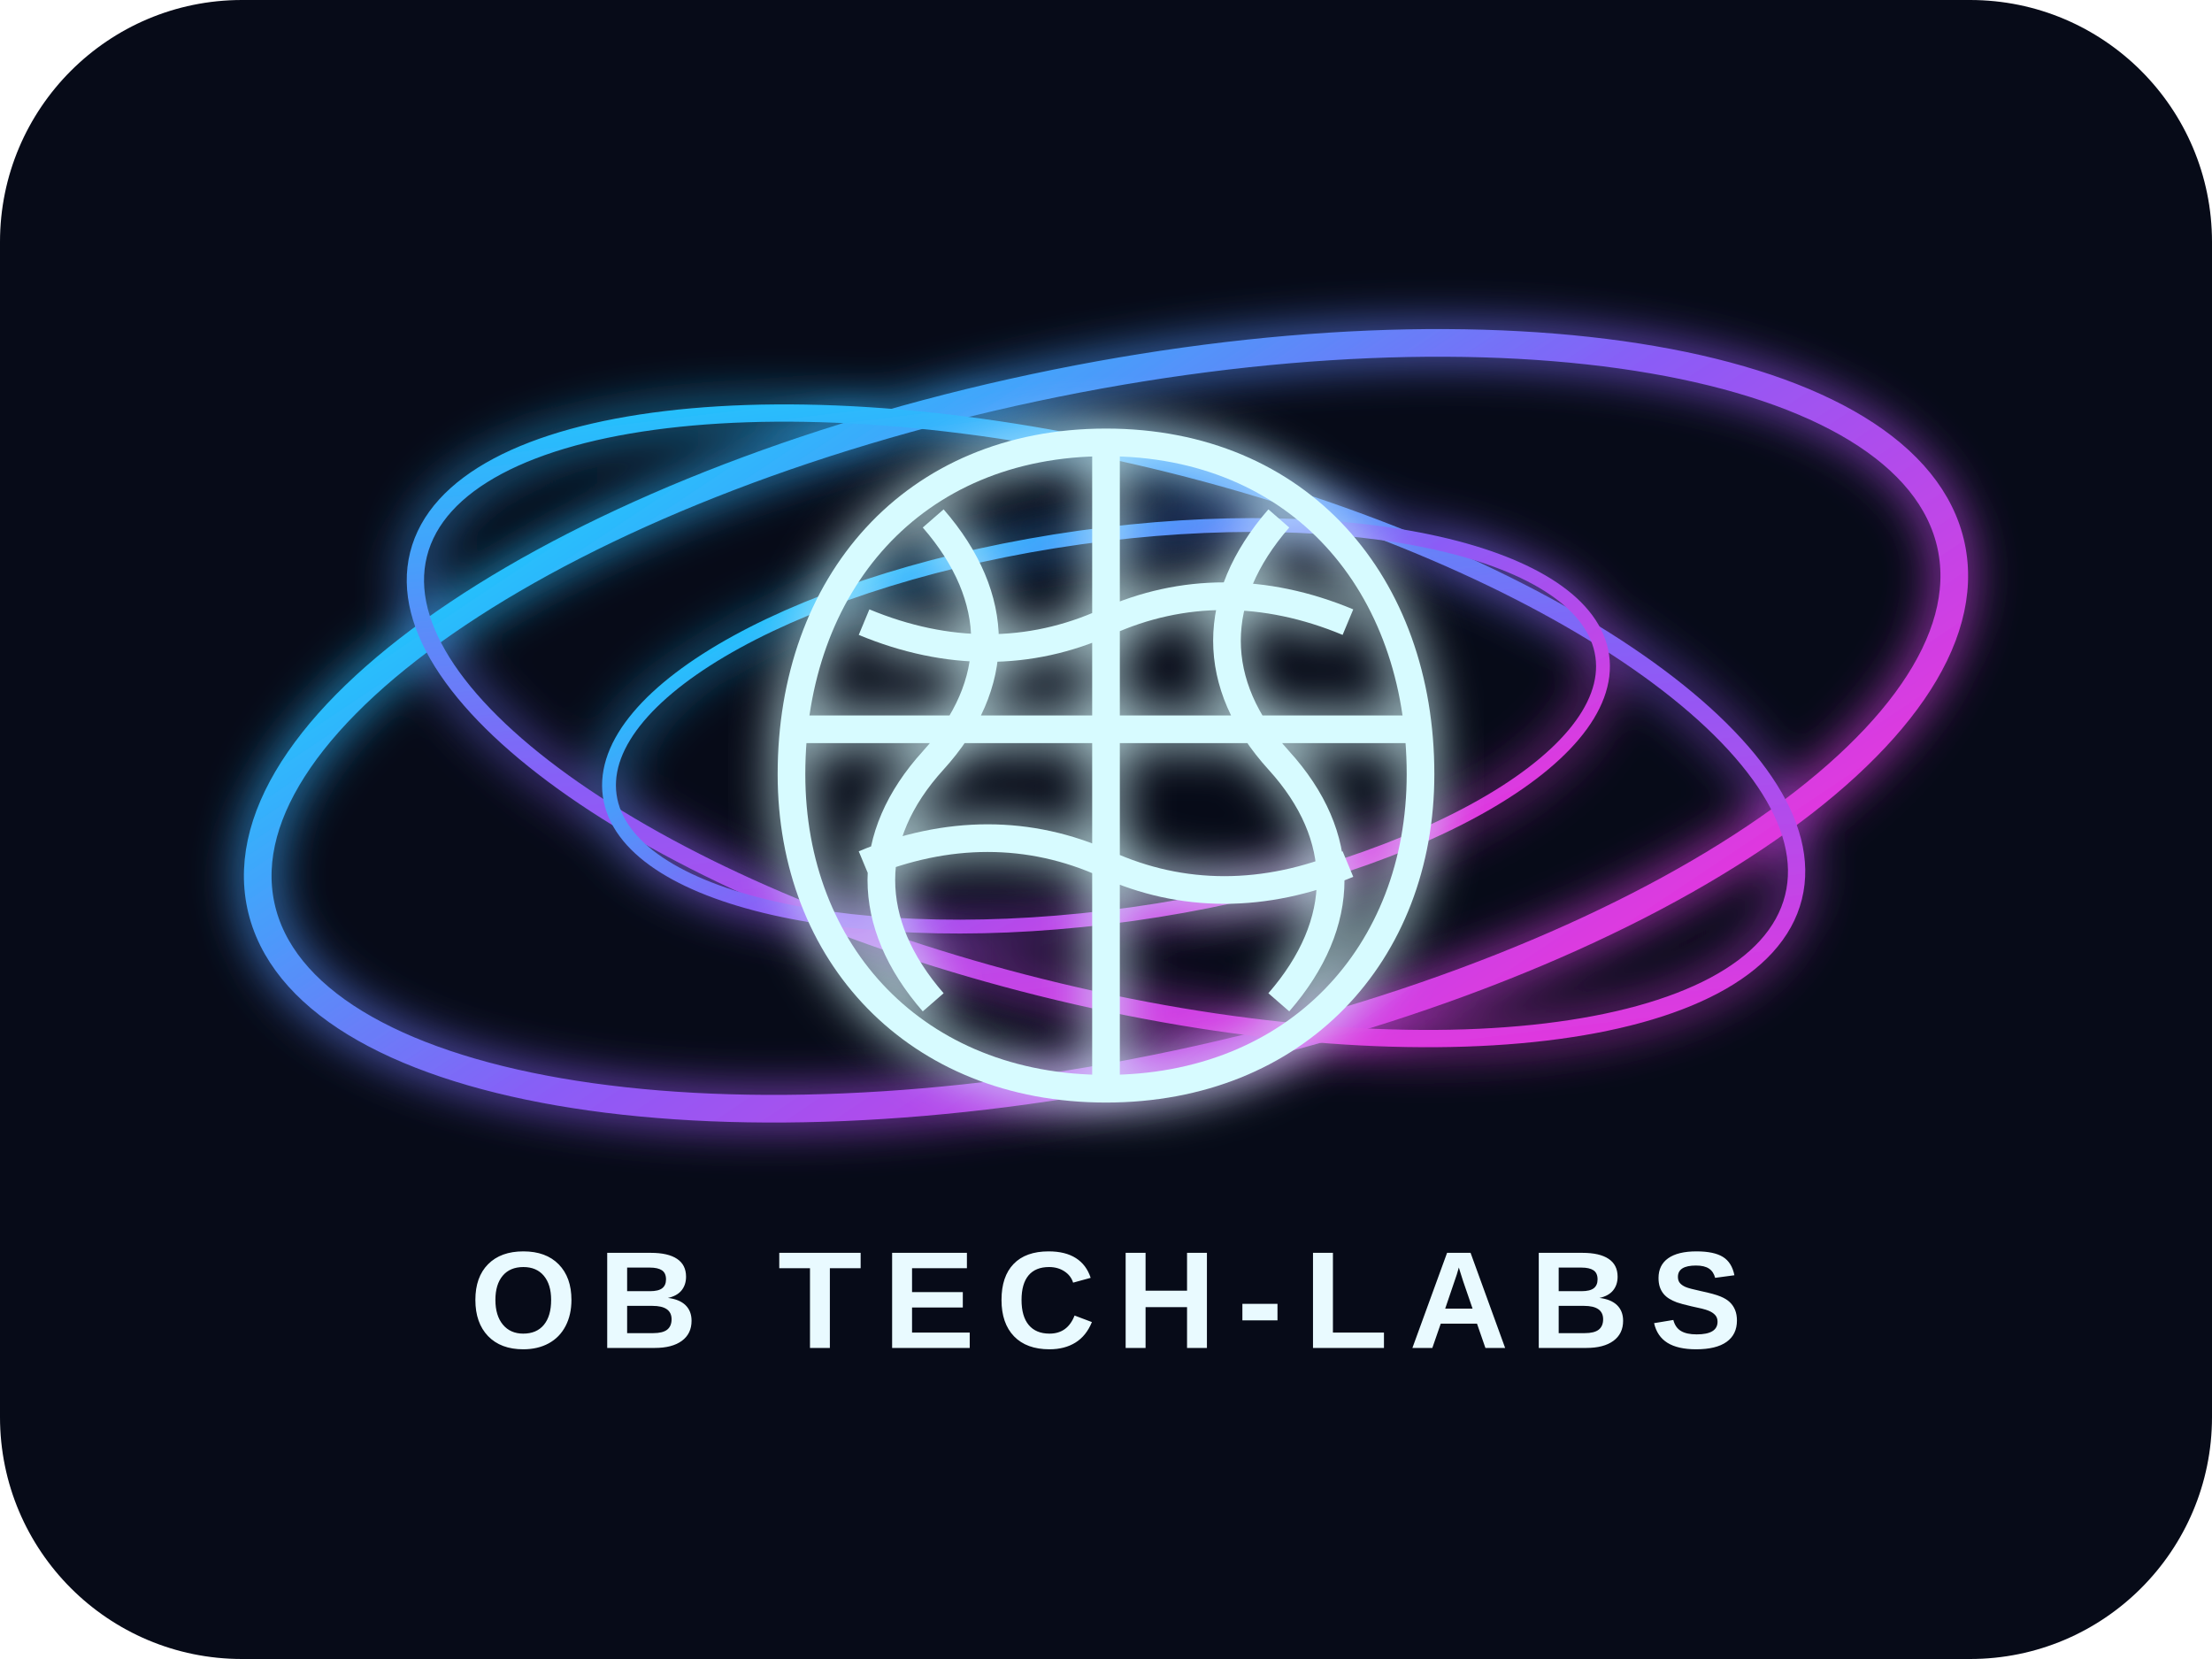
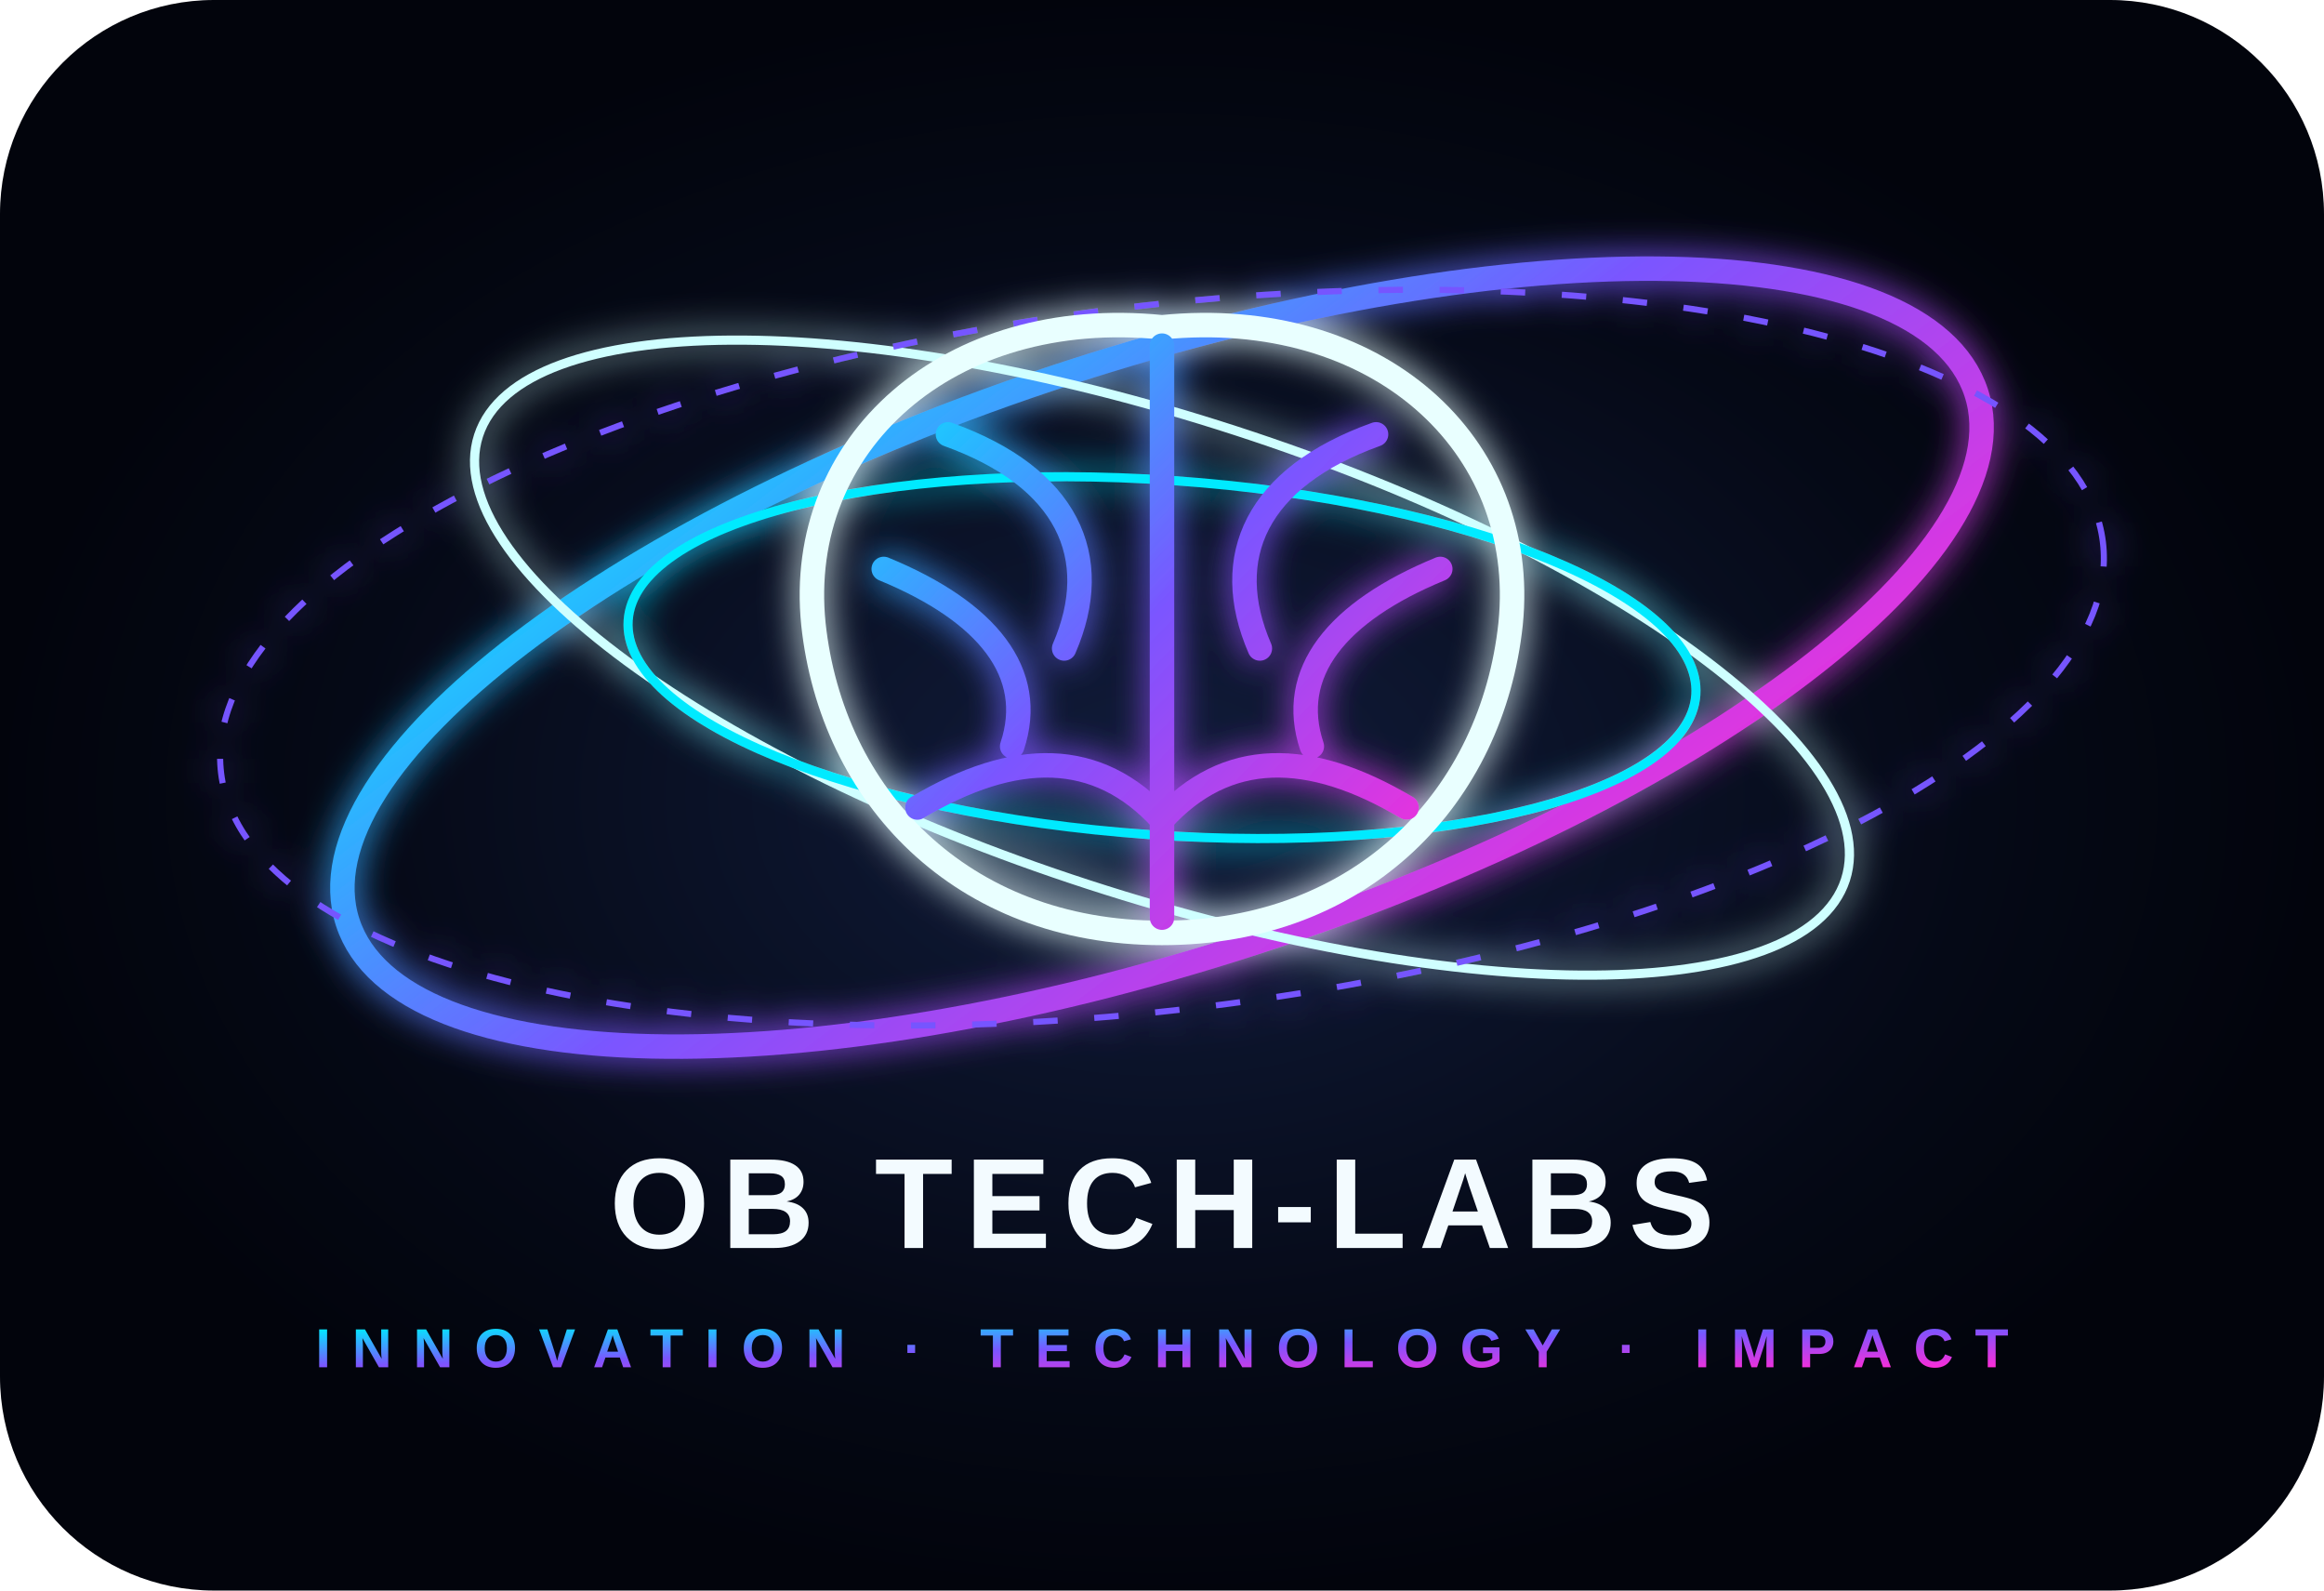
- <svg xmlns="http://www.w3.org/2000/svg" viewBox="0 0 640 480">
+ <svg xmlns="http://www.w3.org/2000/svg" viewBox="0 0 760 520" role="img" aria-labelledby="t">
  <defs>
-     <linearGradient id="g" x1="0" y1="0" x2="1" y2="1">
-       <stop stop-color="#00e5ff" />
-       <stop offset=".5" stop-color="#8b5cf6" />
+     <radialGradient id="b">
+       <stop stop-color="#111c3b" />
+       <stop offset=".7" stop-color="#050916" />
+       <stop offset="1" stop-color="#02040c" />
+     </radialGradient>
+     <linearGradient id="n" x1="0" y1="0" x2="1" y2="1">
+       <stop stop-color="#00eaff" />
+       <stop offset=".48" stop-color="#7b55ff" />
      <stop offset="1" stop-color="#ff2bd6" />
    </linearGradient>
-     <filter id="glow">
-       <feGaussianBlur stdDeviation="7" result="b" />
+     <filter id="g" x="-60%" y="-60%" width="220%" height="220%">
+       <feGaussianBlur stdDeviation="6" result="x" />
      <feMerge>
-         <feMergeNode in="b" />
+         <feMergeNode in="x" />
        <feMergeNode in="SourceGraphic" />
      </feMerge>
    </filter>
  </defs>
-   <rect width="640" height="480" rx="70" fill="#070b18" />
-   <g fill="none" stroke="url(#g)" filter="url(#glow)">
-     <ellipse cx="320" cy="210" rx="250" ry="100" stroke-width="8" transform="rotate(-12 320 210)" />
-     <ellipse cx="320" cy="210" rx="205" ry="78" stroke-width="5" transform="rotate(14 320 210)" />
-     <ellipse cx="320" cy="210" rx="145" ry="55" stroke-width="4" transform="rotate(-8 320 210)" />
+   <rect width="760" height="520" rx="70" fill="url(#b)" />
+   <g transform="translate(380 215)" fill="none" filter="url(#g)">
+     <ellipse rx="280" ry="98" stroke="url(#n)" stroke-width="8" transform="rotate(-18)" />
+     <ellipse rx="235" ry="78" stroke="#cfffff" stroke-width="3" transform="rotate(18)" />
+     <ellipse rx="175" ry="58" stroke="#00eaff" stroke-width="3" transform="rotate(4)" />
+     <ellipse rx="310" ry="115" stroke="#7654ff" stroke-width="2" stroke-dasharray="8 12" transform="rotate(-7)" />
+     <path d="M0-108c-70-7-120 38-114 97 6 56 48 101 114 101s108-45 114-101c6-59-44-104-114-97Z" stroke="#e9ffff" stroke-width="8" />
+     <path d="M0-102V85M-91-29c34 14 50 34 42 58M91-29c-34 14-50 34-42 58M-70-73c39 14 51 40 38 70M70-73c-39 14-51 40-38 70M-80 49c32-19 59-19 80 4 21-23 48-23 80-4" stroke="url(#n)" stroke-width="8" stroke-linecap="round" />
  </g>
-   <g filter="url(#glow)" fill="none" stroke="#d7fbff" stroke-width="8">
-     <path d="M320 315c-55 0-91-39-91-91 0-55 35-96 91-96s91 41 91 96c0 52-36 91-91 91Z" />
-     <path d="M320 128v188M229 211h182M270 150c20 23 20 48 0 70s-20 47 0 70M370 150c-20 23-20 48 0 70s20 47 0 70M250 180c24 10 48 10 70 0s46-10 70 0M250 250c24-10 48-10 70 0s46 10 70 0" />
-   </g>
-   <text x="320" y="390" text-anchor="middle" fill="#e9faff" font-family="Arial,sans-serif" font-size="40" font-weight="800" letter-spacing="6">OB TECH-LABS</text>
+   <text x="380" y="408" text-anchor="middle" fill="#f3fbff" font-family="Arial,sans-serif" font-size="42" font-weight="900" letter-spacing="4">OB TECH-LABS</text>
+   <text x="380" y="447" text-anchor="middle" fill="url(#n)" font-family="Arial,sans-serif" font-size="18" font-weight="700" letter-spacing="7">INNOVATION · TECHNOLOGY · IMPACT</text>
</svg>
